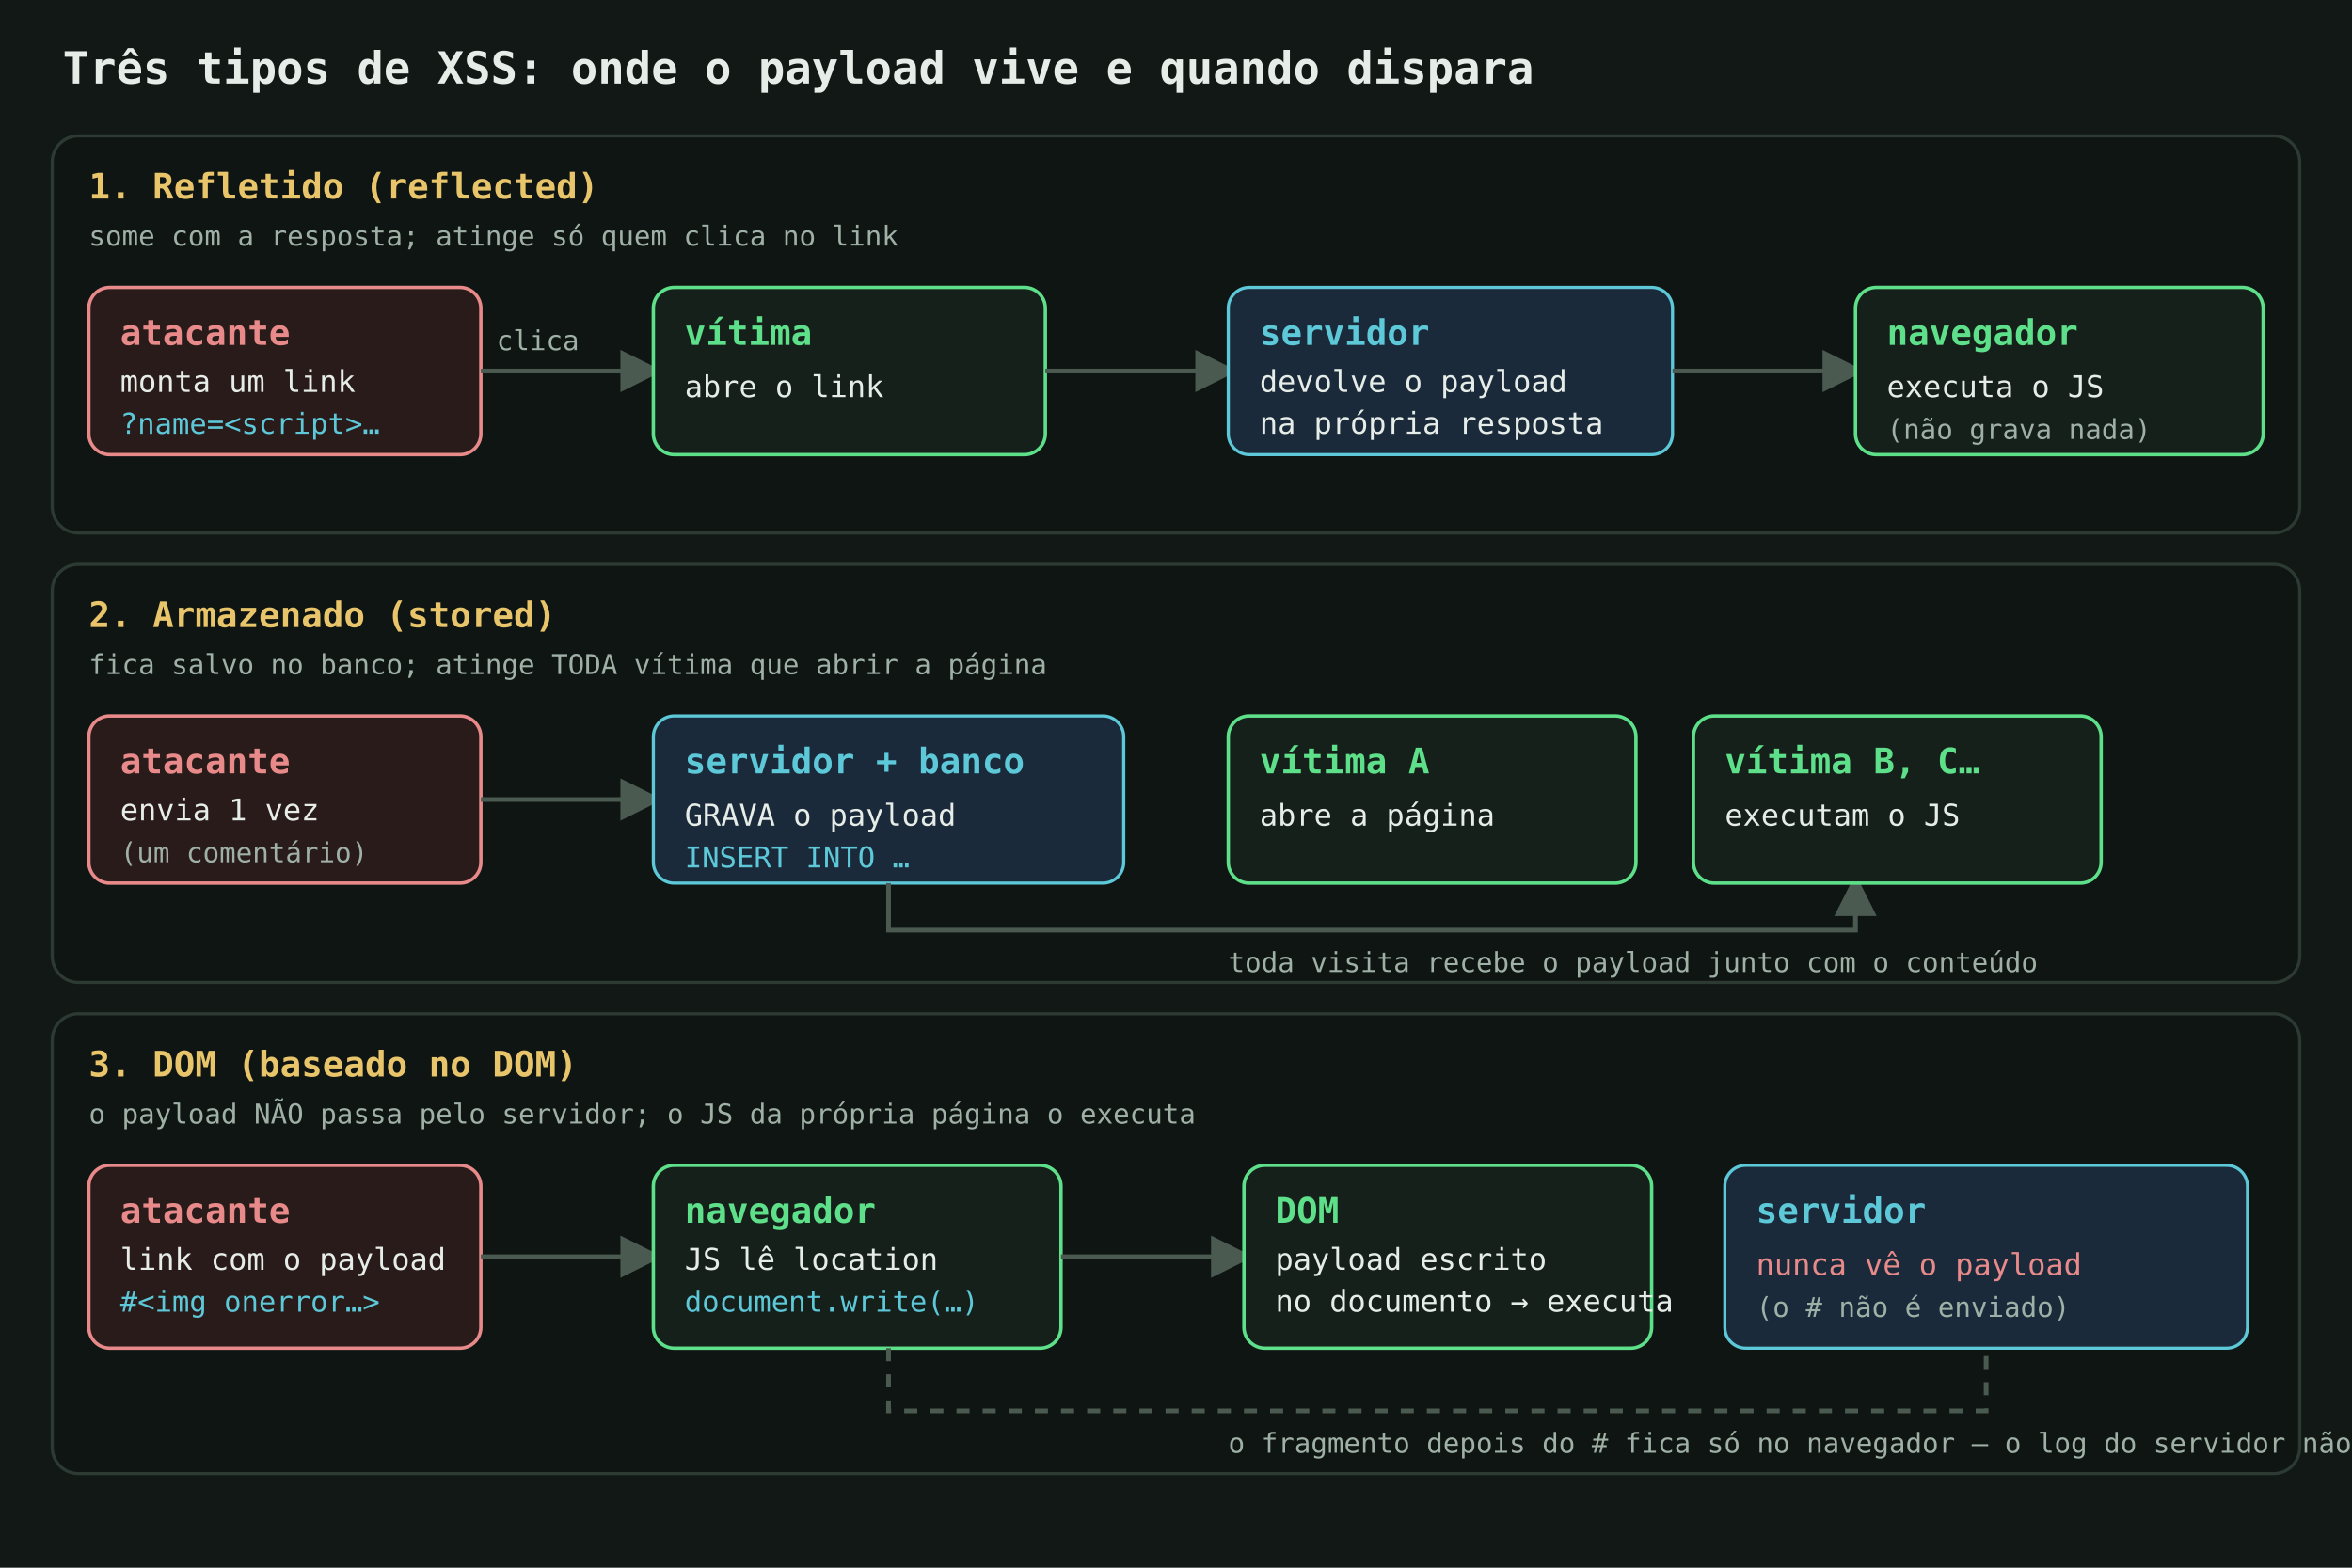
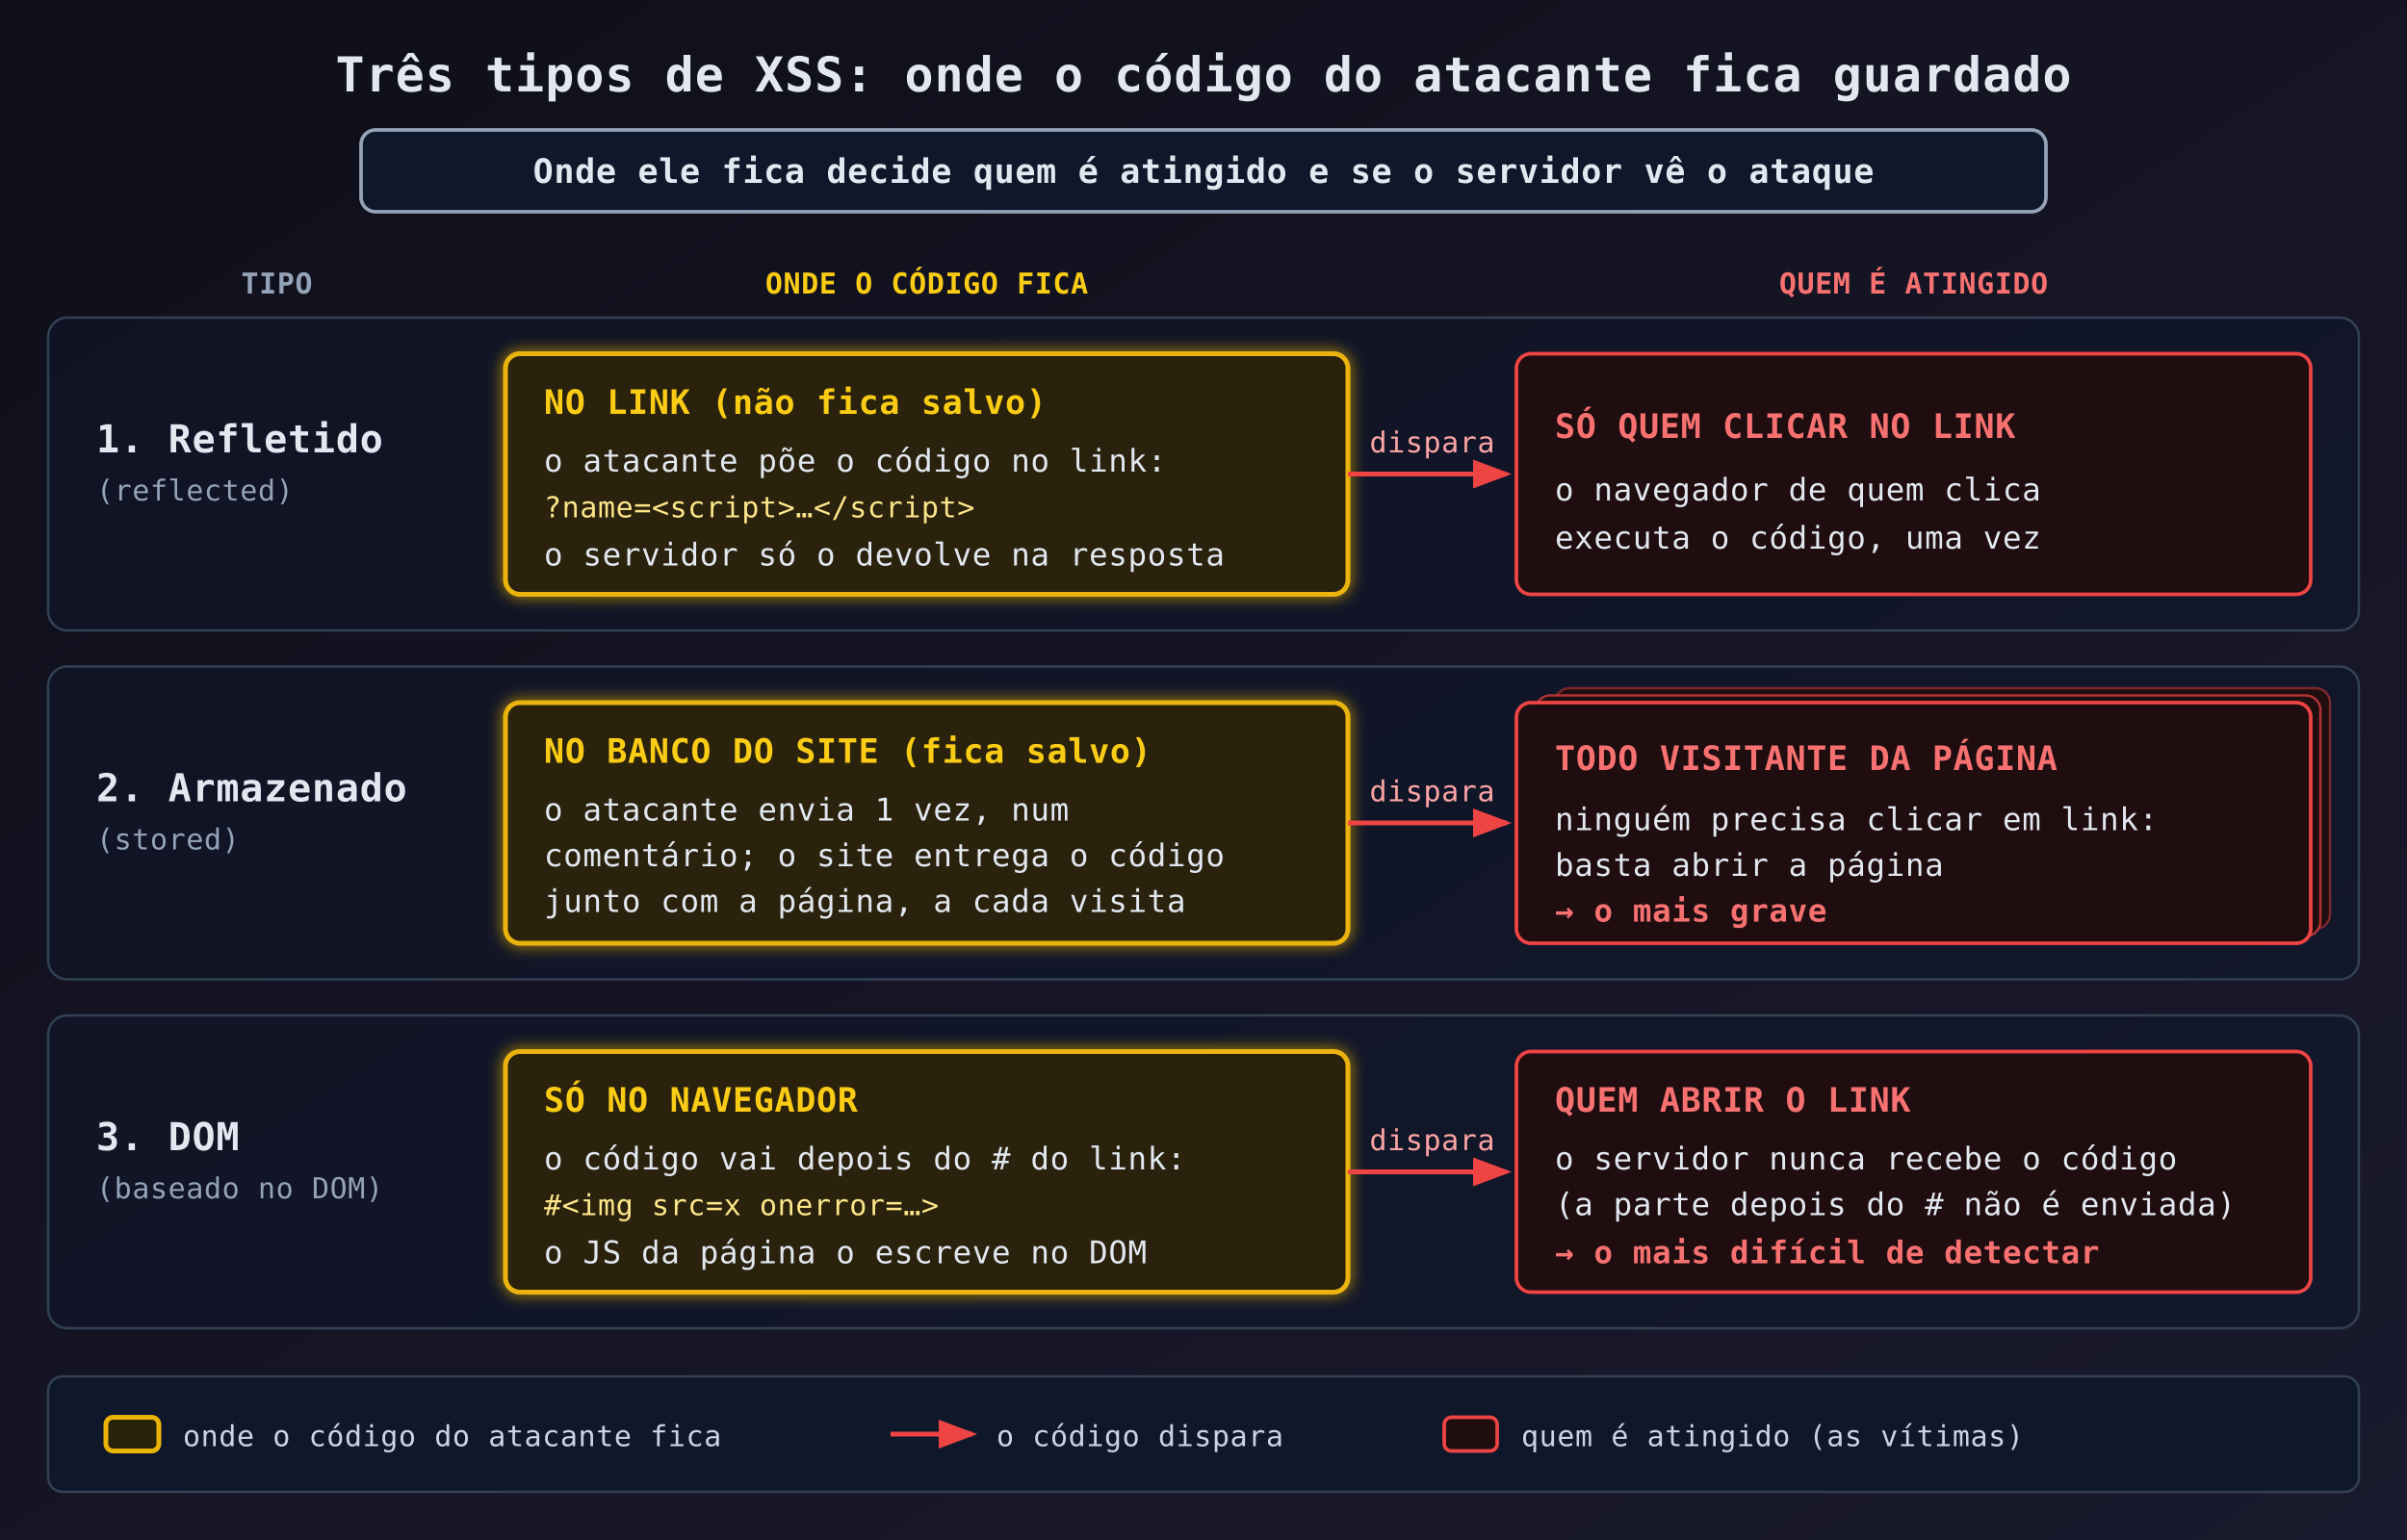
- <svg xmlns="http://www.w3.org/2000/svg" viewBox="0 0 900 600" role="img" aria-labelledby="t d">
+ <svg xmlns="http://www.w3.org/2000/svg" viewBox="0 0 1000 640" width="1000" height="640" role="img" aria-labelledby="t d">
  <style>
-     text { font-family: ui-monospace, "DejaVu Sans Mono", Menlo, Consolas, monospace; fill: #e6ede8; }
-     .t { font-size: 17px; font-weight: 700; }
-     .h { font-size: 13.5px; font-weight: 700; }
-     .b { font-size: 11.5px; }
-     .s { font-size: 10.5px; fill: #9fb0a6; }
-     .code { font-size: 11px; fill: #5cc8d8; }
-     .g { fill: #5ee08a; }
-     .y { fill: #e8c46a; }
-     .c { fill: #5cc8d8; }
-     .r { fill: #e88a8a; }
-     .node { fill: #15130f; stroke: #e8c46a; stroke-width: 1.3; }
-     .atk { fill: #2a1b1b; stroke: #e88a8a; stroke-width: 1.3; }
-     .vic { fill: #16201b; stroke: #5ee08a; stroke-width: 1.3; }
-     .srv { fill: #1b2a3a; stroke: #5cc8d8; stroke-width: 1.2; }
-     .lane { fill: #0f1512; stroke: #2c3a33; stroke-width: 1.2; }
-     .line { stroke: #4a5a51; stroke-width: 1.8; fill: none; }
+     text { font-family: 'SF Mono', 'Fira Code', 'Cascadia Code', 'DejaVu Sans Mono', 'Courier New', monospace; fill: #e2e8f0; letter-spacing: 0.02em; }
+     .title { font-size: 20px; font-weight: 700; }
+     .idea { font-size: 14px; font-weight: 700; }
+     .colh { font-size: 12px; font-weight: 700; fill: #94a3b8; }
+     .colh-gold { fill: #facc15; }
+     .colh-red { fill: #f87171; }
+     .type { font-size: 16px; font-weight: 700; }
+     .sub { font-size: 12px; fill: #94a3b8; }
+     .head-gold { font-size: 14px; font-weight: 700; fill: #facc15; }
+     .head-red { font-size: 14px; font-weight: 700; fill: #f87171; }
+     .body { font-size: 13px; }
+     .code { font-size: 12px; fill: #fde68a; }
+     .em { font-size: 13px; font-weight: 700; fill: #f87171; }
+     .lbl { font-size: 12px; fill: #fca5a5; }
+     .leg { font-size: 12px; fill: #cbd5e1; }
  </style>
-   <rect width="900" height="600" fill="#121815" />
-   <text class="t" x="24" y="32">Três tipos de XSS: onde o payload vive e quando dispara</text>
-   <rect class="lane" x="20" y="52" width="860" height="152" rx="10" />
-   <text class="h y" x="34" y="76">1. Refletido (reflected)</text>
-   <text class="s" x="34" y="94">some com a resposta; atinge só quem clica no link</text>
-   <rect class="atk" x="34" y="110" width="150" height="64" rx="8" />
-   <text class="h r" x="46" y="132">atacante</text>
-   <text class="b" x="46" y="150">monta um link</text>
-   <text class="code" x="46" y="166">?name=&lt;script&gt;…</text>
-   <path class="line" d="M184,142 L250,142" marker-end="url(#a)" />
-   <text class="s" x="190" y="134">clica</text>
-   <rect class="vic" x="250" y="110" width="150" height="64" rx="8" />
-   <text class="h g" x="262" y="132">vítima</text>
-   <text class="b" x="262" y="152">abre o link</text>
-   <path class="line" d="M400,142 L470,142" marker-end="url(#a)" />
-   <rect class="srv" x="470" y="110" width="170" height="64" rx="8" />
-   <text class="h c" x="482" y="132">servidor</text>
-   <text class="b" x="482" y="150">devolve o payload</text>
-   <text class="b" x="482" y="166">na própria resposta</text>
-   <path class="line" d="M640,142 L710,142" marker-end="url(#a)" />
-   <rect class="vic" x="710" y="110" width="156" height="64" rx="8" />
-   <text class="h g" x="722" y="132">navegador</text>
-   <text class="b" x="722" y="152">executa o JS</text>
-   <text class="s" x="722" y="168">(não grava nada)</text>
-   <rect class="lane" x="20" y="216" width="860" height="160" rx="10" />
-   <text class="h y" x="34" y="240">2. Armazenado (stored)</text>
-   <text class="s" x="34" y="258">fica salvo no banco; atinge TODA vítima que abrir a página</text>
-   <rect class="atk" x="34" y="274" width="150" height="64" rx="8" />
-   <text class="h r" x="46" y="296">atacante</text>
-   <text class="b" x="46" y="314">envia 1 vez</text>
-   <text class="s" x="46" y="330">(um comentário)</text>
-   <path class="line" d="M184,306 L250,306" marker-end="url(#a)" />
-   <rect class="srv" x="250" y="274" width="180" height="64" rx="8" />
-   <text class="h c" x="262" y="296">servidor + banco</text>
-   <text class="b" x="262" y="316">GRAVA o payload</text>
-   <text class="code" x="262" y="332">INSERT INTO …</text>
-   <path class="line" d="M340,338 L340,356 L710,356 L710,338" marker-end="url(#a)" />
-   <text class="s" x="470" y="372">toda visita recebe o payload junto com o conteúdo</text>
-   <rect class="vic" x="470" y="274" width="156" height="64" rx="8" />
-   <text class="h g" x="482" y="296">vítima A</text>
-   <text class="b" x="482" y="316">abre a página</text>
-   <rect class="vic" x="648" y="274" width="156" height="64" rx="8" />
-   <text class="h g" x="660" y="296">vítima B, C…</text>
-   <text class="b" x="660" y="316">executam o JS</text>
-   <rect class="lane" x="20" y="388" width="860" height="176" rx="10" />
-   <text class="h y" x="34" y="412">3. DOM (baseado no DOM)</text>
-   <text class="s" x="34" y="430">o payload NÃO passa pelo servidor; o JS da própria página o executa</text>
-   <rect class="atk" x="34" y="446" width="150" height="70" rx="8" />
-   <text class="h r" x="46" y="468">atacante</text>
-   <text class="b" x="46" y="486">link com o payload</text>
-   <text class="code" x="46" y="502">#&lt;img onerror…&gt;</text>
-   <path class="line" d="M184,481 L250,481" marker-end="url(#a)" />
-   <rect class="vic" x="250" y="446" width="156" height="70" rx="8" />
-   <text class="h g" x="262" y="468">navegador</text>
-   <text class="b" x="262" y="486">JS lê location</text>
-   <text class="code" x="262" y="502">document.write(…)</text>
-   <path class="line" d="M406,481 L476,481" marker-end="url(#a)" />
-   <rect class="vic" x="476" y="446" width="156" height="70" rx="8" />
-   <text class="h g" x="488" y="468">DOM</text>
-   <text class="b" x="488" y="486">payload escrito</text>
-   <text class="b" x="488" y="502">no documento → executa</text>
-   <rect class="srv" x="660" y="446" width="200" height="70" rx="8" />
-   <text class="h c" x="672" y="468">servidor</text>
-   <text class="b r" x="672" y="488">nunca vê o payload</text>
-   <text class="s" x="672" y="504">(o # não é enviado)</text>
-   <path class="line" d="M340,516 L340,540 L760,540 L760,516" stroke-dasharray="5 5" />
-   <text class="s" x="470" y="556">o fragmento depois do # fica só no navegador — o log do servidor não registra o ataque</text>
  <defs>
-     <marker id="a" markerWidth="9" markerHeight="9" refX="7" refY="4.5" orient="auto">
-       <path d="M0,0 L9,4.5 L0,9 z" fill="#4a5a51" />
+     <linearGradient id="bg-grad" x1="0%" y1="0%" x2="100%" y2="100%">
+       <stop offset="0%" stop-color="#0f0f1a" />
+       <stop offset="100%" stop-color="#1a1a2e" />
+     </linearGradient>
+     <marker id="arrow-red" markerWidth="8" markerHeight="6" refX="7" refY="3" orient="auto">
+       <polygon points="0 0, 8 3, 0 6" fill="#ef4444" />
    </marker>
+     <filter id="glow-gold">
+       <feGaussianBlur stdDeviation="3" result="blur" />
+       <feMerge>
+         <feMergeNode in="blur" />
+         <feMergeNode in="SourceGraphic" />
+       </feMerge>
+     </filter>
  </defs>
+   <rect width="1000" height="640" fill="url(#bg-grad)" />
+   <text class="title" x="500" y="38" text-anchor="middle">Três tipos de XSS: onde o código do atacante fica guardado</text>
+   <rect x="150" y="54" width="700" height="34" rx="6" fill="#0f172a" stroke="#94a3b8" stroke-width="1.5" />
+   <text class="idea" x="500" y="76" text-anchor="middle">Onde ele fica decide quem é atingido e se o servidor vê o ataque</text>
+   <text class="colh" x="115" y="122" text-anchor="middle">TIPO</text>
+   <text class="colh colh-gold" x="385" y="122" text-anchor="middle">ONDE O CÓDIGO FICA</text>
+   <text class="colh colh-red" x="795" y="122" text-anchor="middle">QUEM É ATINGIDO</text>
+   <rect data-graph-role="background" x="20" y="132" width="960" height="130" rx="8" fill="#0f172a" fill-opacity="0.55" stroke="#334155" />
+   <text class="type" x="40" y="188">1. Refletido</text>
+   <text class="sub" x="40" y="208">(reflected)</text>
+   <rect x="210" y="147" width="350" height="100" rx="6" fill="#2a2208" stroke="#eab308" stroke-width="2" filter="url(#glow-gold)" />
+   <text class="head-gold" x="226" y="172">NO LINK (não fica salvo)</text>
+   <text class="body" x="226" y="196">o atacante põe o código no link:</text>
+   <text class="code" x="226" y="215">?name=&lt;script&gt;…&lt;/script&gt;</text>
+   <text class="body" x="226" y="235">o servidor só o devolve na resposta</text>
+   <line x1="560" y1="197" x2="626" y2="197" stroke="#ef4444" stroke-width="2" marker-end="url(#arrow-red)" />
+   <text class="lbl" x="595" y="188" text-anchor="middle">dispara</text>
+   <rect x="630" y="147" width="330" height="100" rx="6" fill="#1f0d10" stroke="#ef4444" stroke-width="1.5" />
+   <text class="head-red" x="646" y="182">SÓ QUEM CLICAR NO LINK</text>
+   <text class="body" x="646" y="208">o navegador de quem clica</text>
+   <text class="body" x="646" y="228">executa o código, uma vez</text>
+   <rect data-graph-role="background" x="20" y="277" width="960" height="130" rx="8" fill="#0f172a" fill-opacity="0.55" stroke="#334155" />
+   <text class="type" x="40" y="333">2. Armazenado</text>
+   <text class="sub" x="40" y="353">(stored)</text>
+   <rect x="210" y="292" width="350" height="100" rx="6" fill="#2a2208" stroke="#eab308" stroke-width="2" filter="url(#glow-gold)" />
+   <text class="head-gold" x="226" y="317">NO BANCO DO SITE (fica salvo)</text>
+   <text class="body" x="226" y="341">o atacante envia 1 vez, num</text>
+   <text class="body" x="226" y="360">comentário; o site entrega o código</text>
+   <text class="body" x="226" y="379">junto com a página, a cada visita</text>
+   <line x1="560" y1="342" x2="626" y2="342" stroke="#ef4444" stroke-width="2" marker-end="url(#arrow-red)" />
+   <text class="lbl" x="595" y="333" text-anchor="middle">dispara</text>
+   <rect x="646" y="286" width="322" height="100" rx="6" fill="#1f0d10" stroke="#ef4444" stroke-opacity="0.45" />
+   <rect x="638" y="289" width="326" height="100" rx="6" fill="#1f0d10" stroke="#ef4444" stroke-opacity="0.7" />
+   <rect x="630" y="292" width="330" height="100" rx="6" fill="#1f0d10" stroke="#ef4444" stroke-width="1.5" />
+   <text class="head-red" x="646" y="320">TODO VISITANTE DA PÁGINA</text>
+   <text class="body" x="646" y="345">ninguém precisa clicar em link:</text>
+   <text class="body" x="646" y="364">basta abrir a página</text>
+   <text class="em" x="646" y="383">→ o mais grave</text>
+   <rect data-graph-role="background" x="20" y="422" width="960" height="130" rx="8" fill="#0f172a" fill-opacity="0.55" stroke="#334155" />
+   <text class="type" x="40" y="478">3. DOM</text>
+   <text class="sub" x="40" y="498">(baseado no DOM)</text>
+   <rect x="210" y="437" width="350" height="100" rx="6" fill="#2a2208" stroke="#eab308" stroke-width="2" filter="url(#glow-gold)" />
+   <text class="head-gold" x="226" y="462">SÓ NO NAVEGADOR</text>
+   <text class="body" x="226" y="486">o código vai depois do # do link:</text>
+   <text class="code" x="226" y="505">#&lt;img src=x onerror=…&gt;</text>
+   <text class="body" x="226" y="525">o JS da página o escreve no DOM</text>
+   <line x1="560" y1="487" x2="626" y2="487" stroke="#ef4444" stroke-width="2" marker-end="url(#arrow-red)" />
+   <text class="lbl" x="595" y="478" text-anchor="middle">dispara</text>
+   <rect x="630" y="437" width="330" height="100" rx="6" fill="#1f0d10" stroke="#ef4444" stroke-width="1.5" />
+   <text class="head-red" x="646" y="462">QUEM ABRIR O LINK</text>
+   <text class="body" x="646" y="486">o servidor nunca recebe o código</text>
+   <text class="body" x="646" y="505">(a parte depois do # não é enviada)</text>
+   <text class="em" x="646" y="525">→ o mais difícil de detectar</text>
+   <g id="legend">
+     <rect x="20" y="572" width="960" height="48" rx="6" fill="#0f172a" stroke="#334155" />
+     <rect x="44" y="589" width="22" height="14" rx="3" fill="#2a2208" stroke="#eab308" stroke-width="2" />
+     <text class="leg" x="76" y="601">onde o código do atacante fica</text>
+     <line x1="370" y1="596" x2="404" y2="596" stroke="#ef4444" stroke-width="2" marker-end="url(#arrow-red)" />
+     <text class="leg" x="414" y="601">o código dispara</text>
+     <rect x="600" y="589" width="22" height="14" rx="3" fill="#1f0d10" stroke="#ef4444" stroke-width="1.5" />
+     <text class="leg" x="632" y="601">quem é atingido (as vítimas)</text>
+   </g>
</svg>
